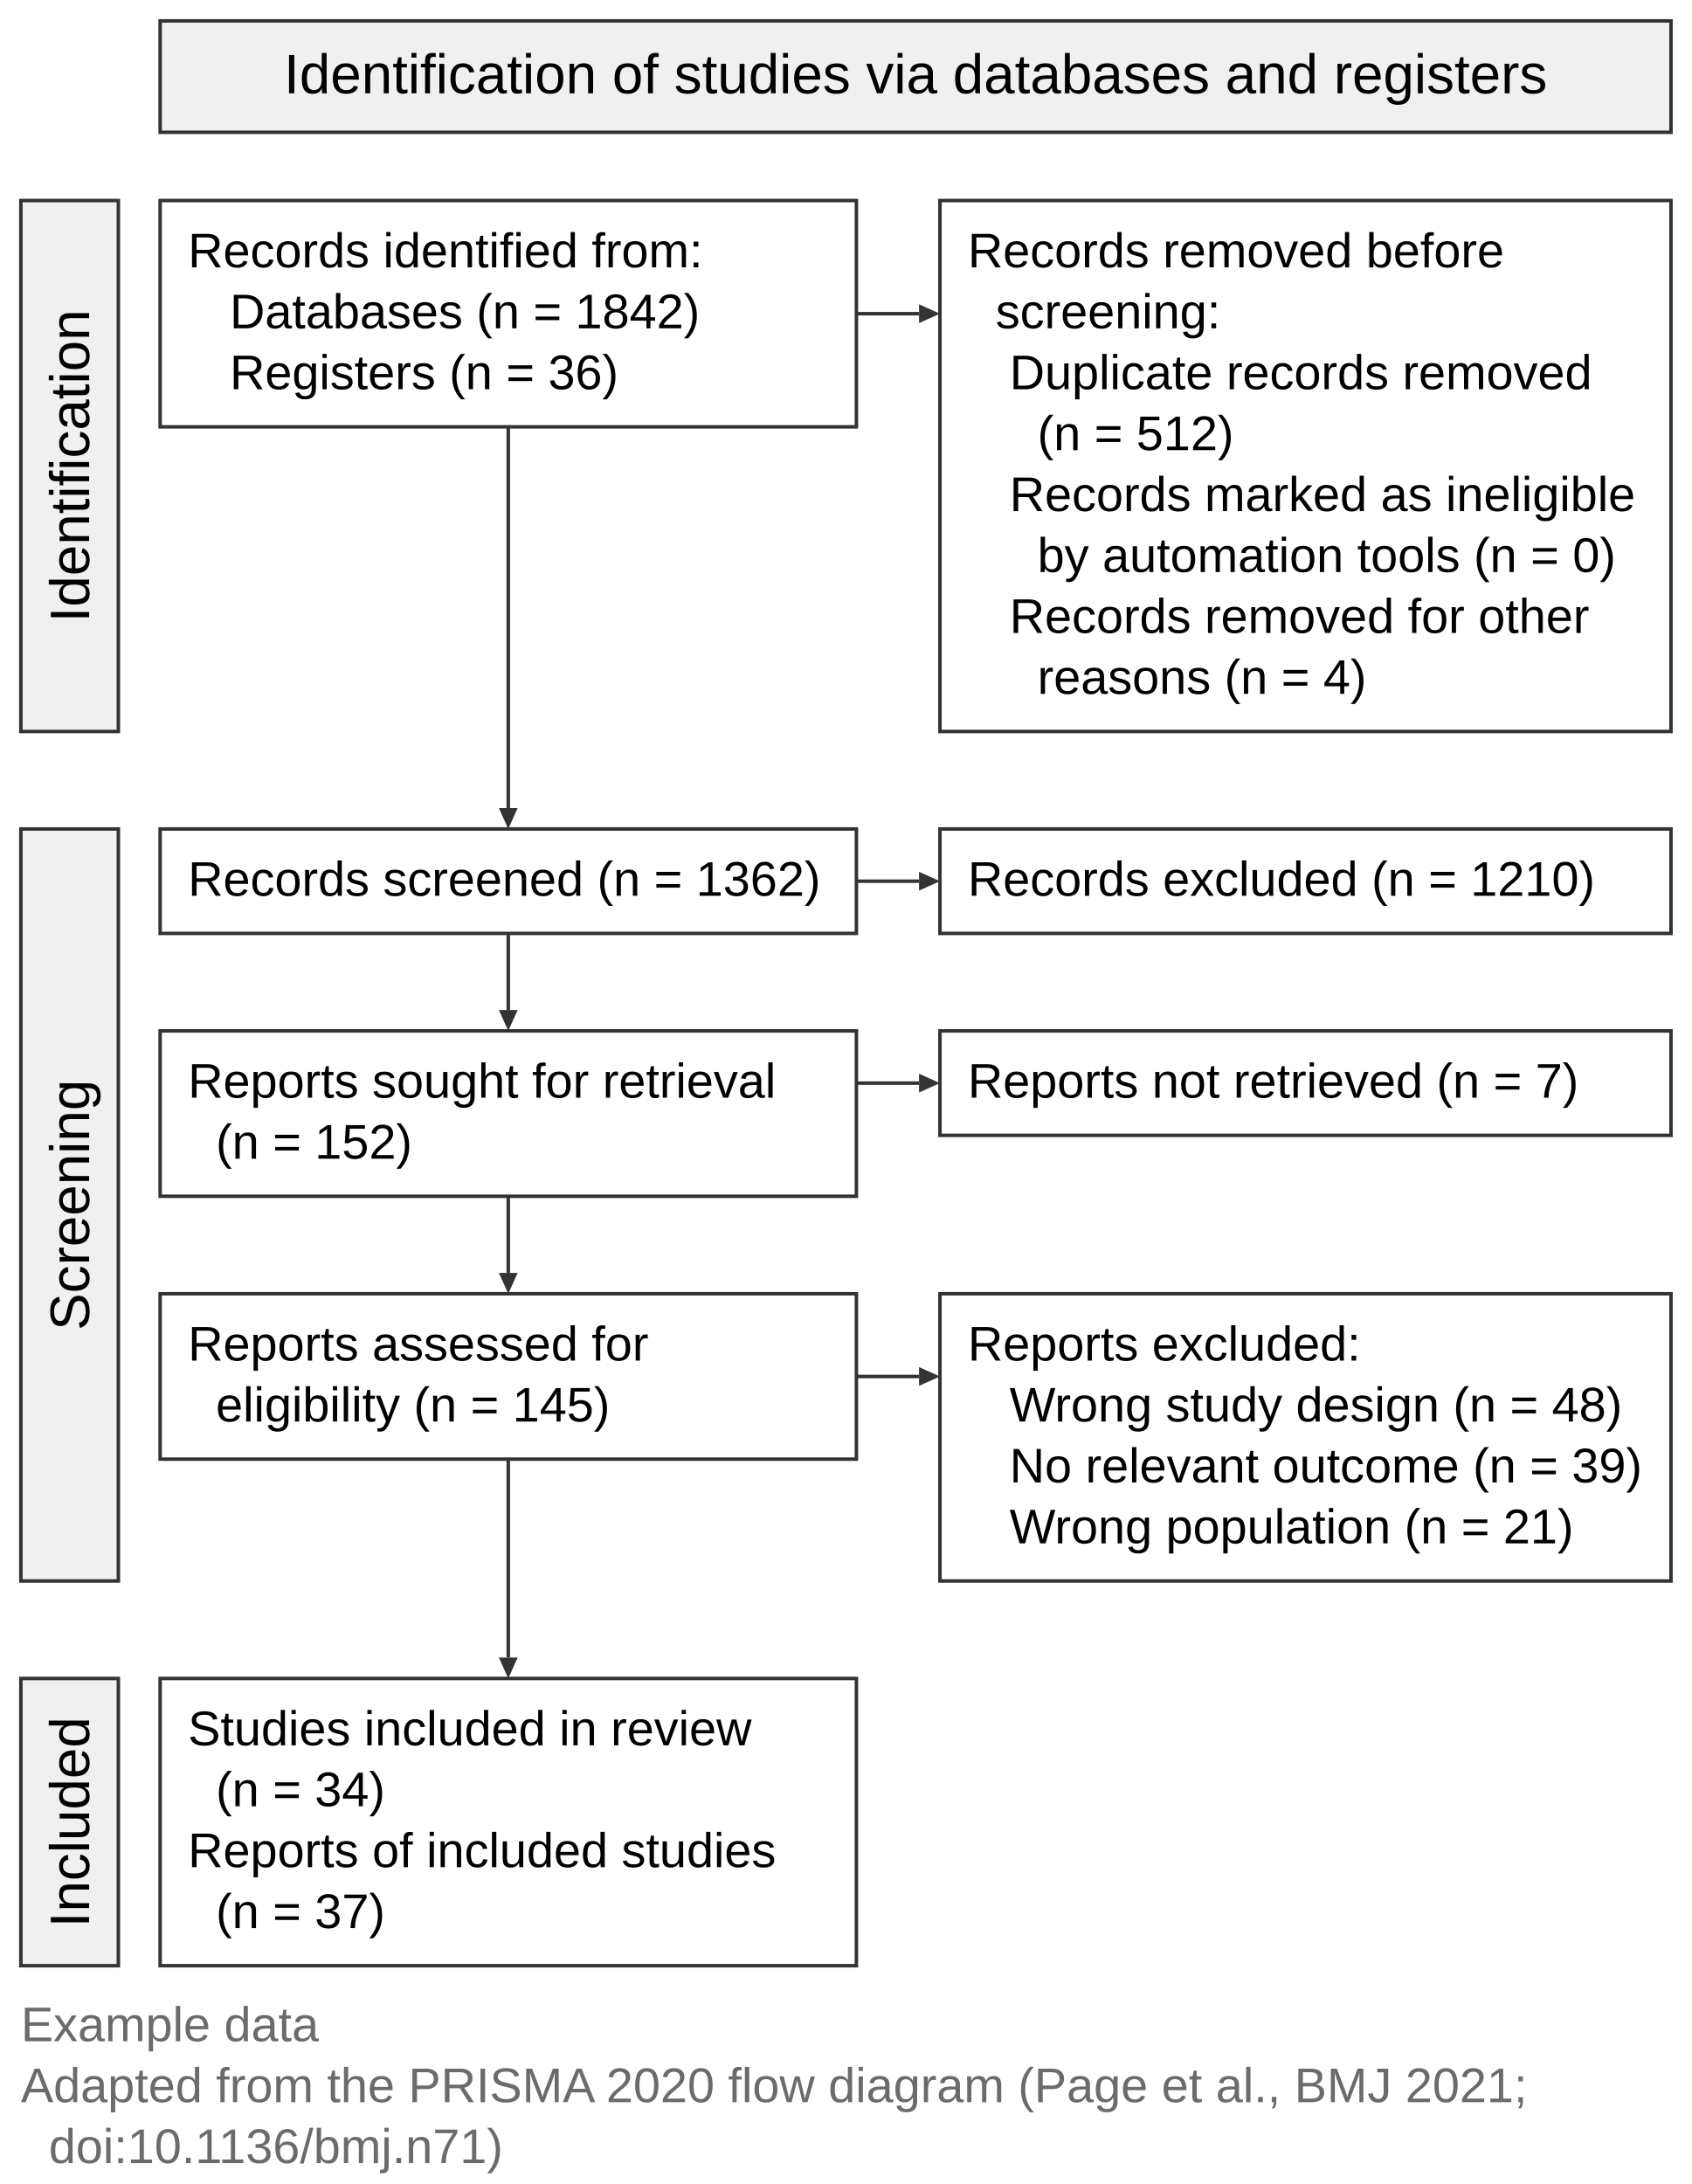
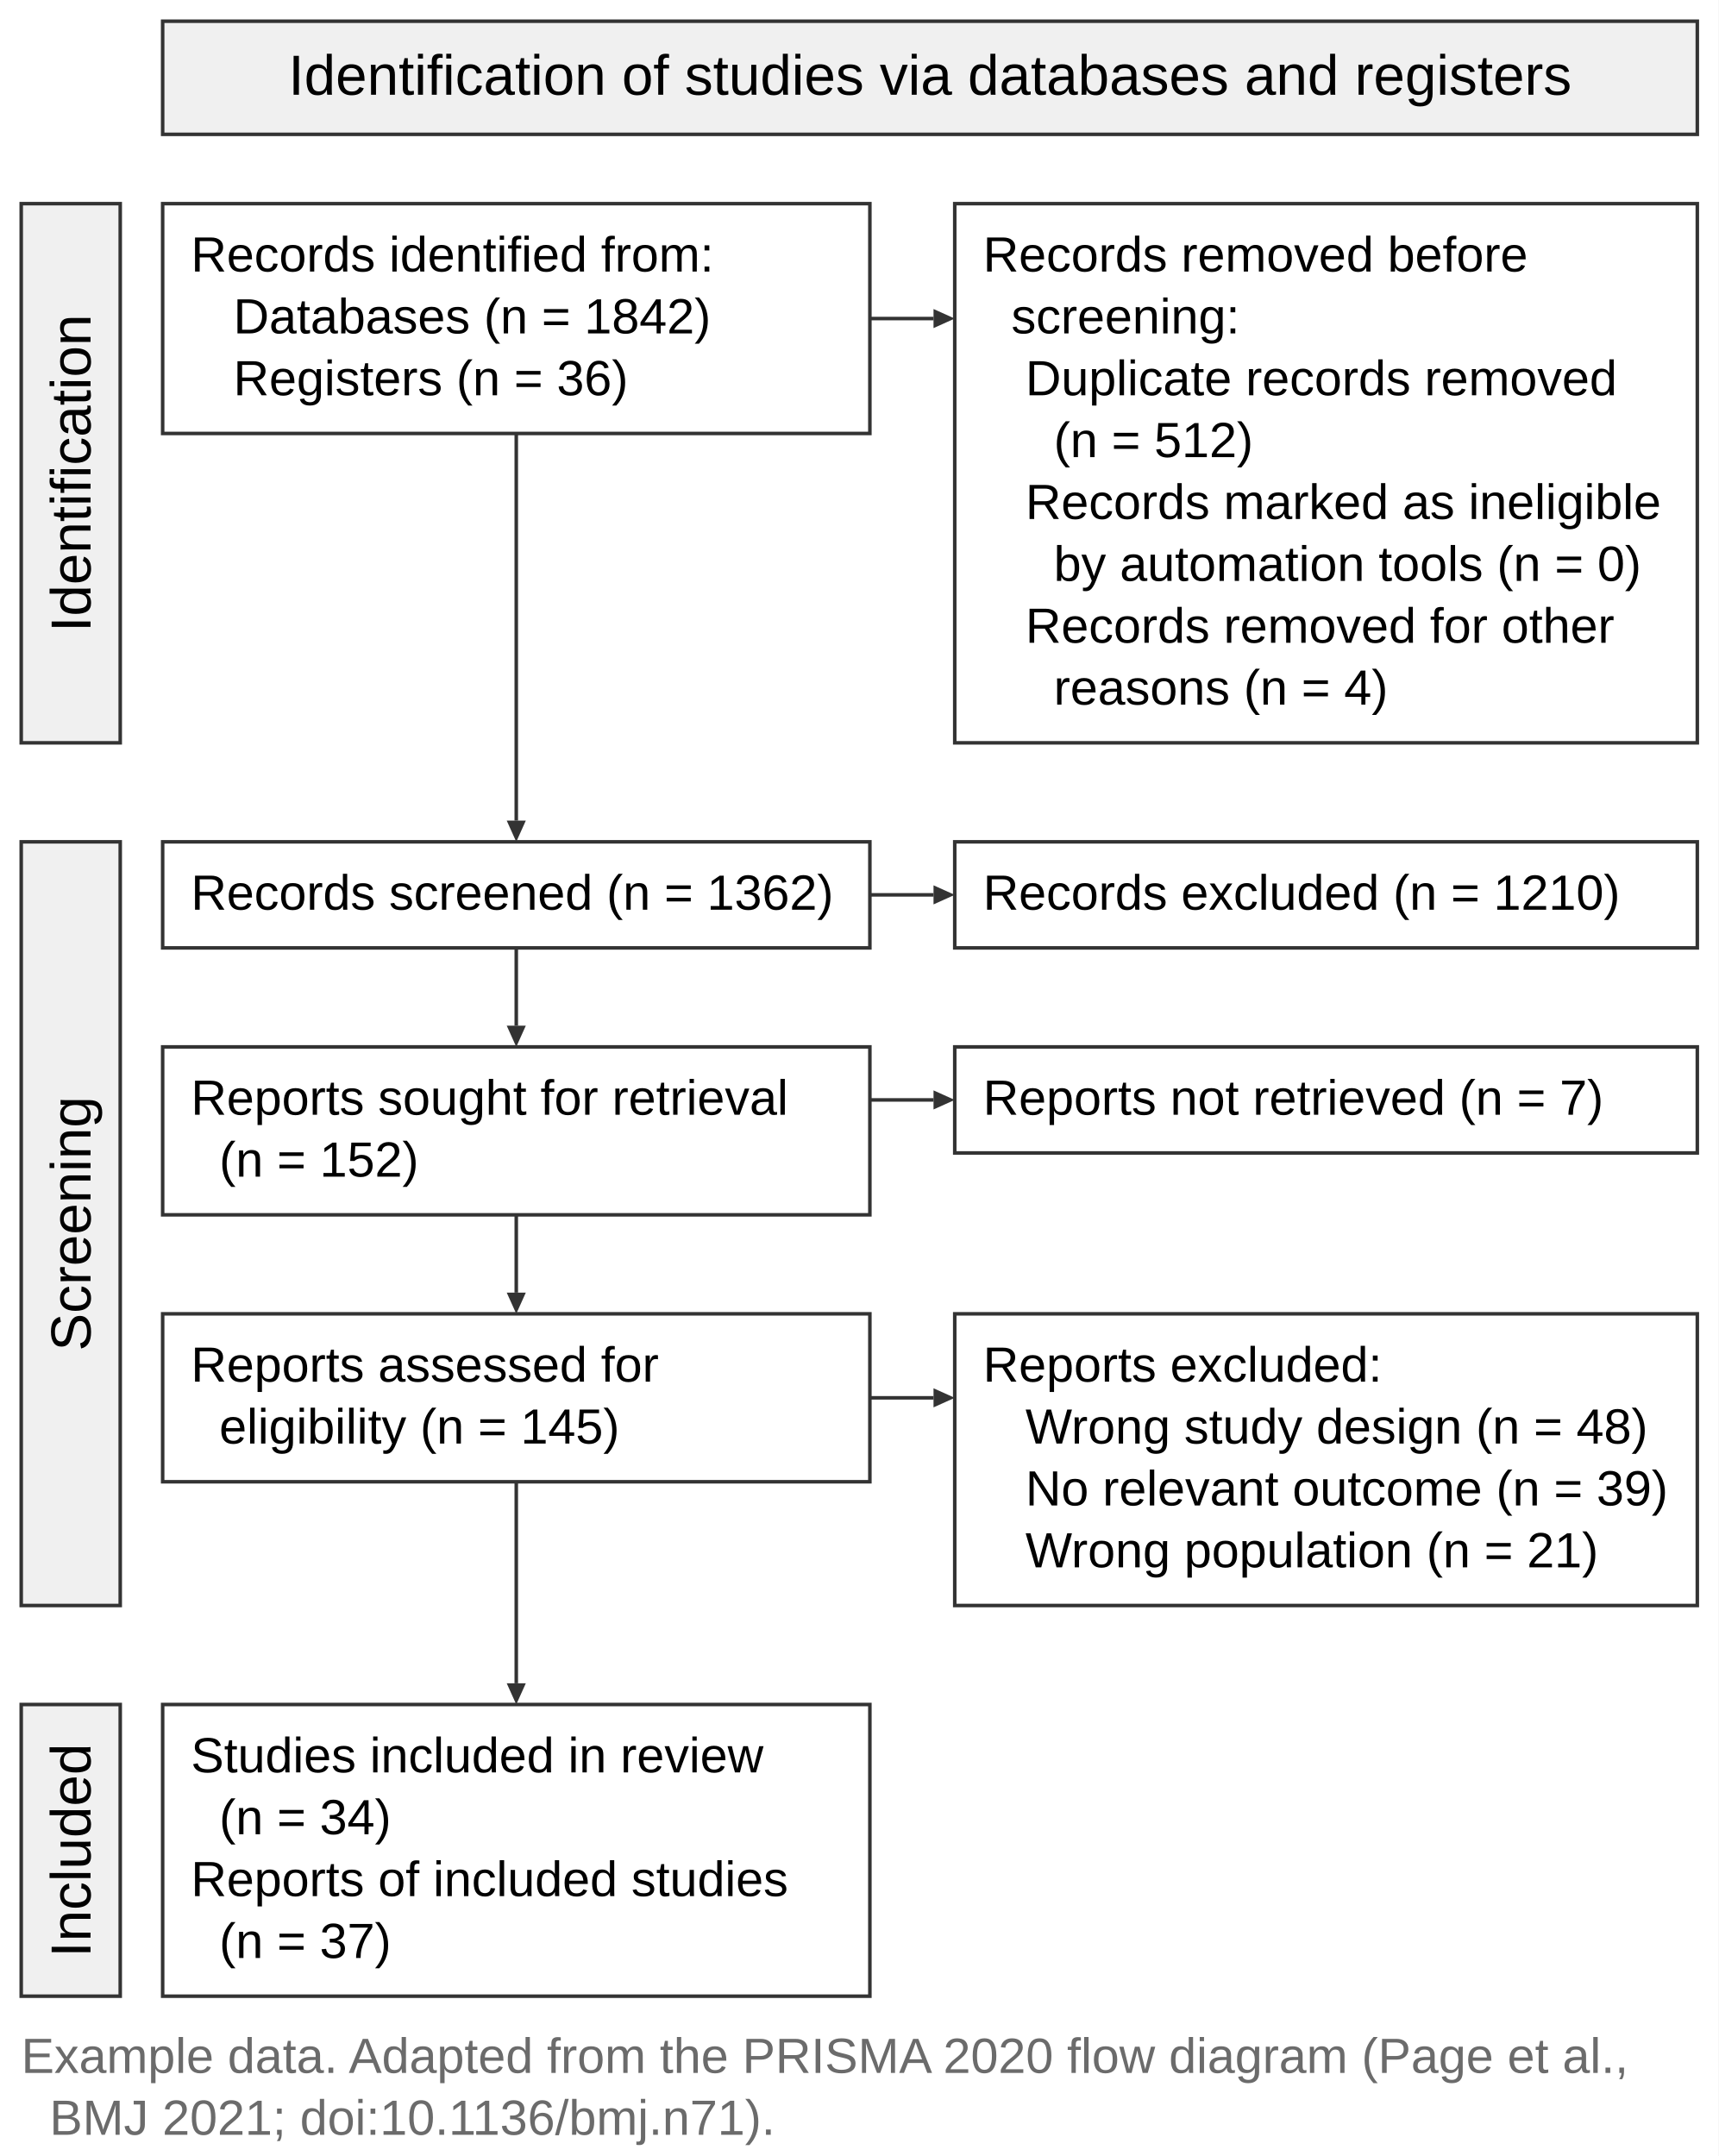
- <svg xmlns="http://www.w3.org/2000/svg" width="243pt" height="313.65pt" viewBox="0 0 243 313.65" font-family="Arial, Helvetica, sans-serif">
-   <rect x="0" y="0" width="243" height="313.65" fill="#FFFFFF" />
+ <svg xmlns="http://www.w3.org/2000/svg" width="243pt" height="304.9pt" viewBox="0 0 243 304.9" font-family="Arial, Helvetica, sans-serif">
+   <rect x="0" y="0" width="243" height="304.9" fill="#FFFFFF" />
  <rect x="3" y="28.8" width="14" height="76.25" fill="#F0F0F0" stroke="#333333" stroke-width="0.5" />
  <text x="12.8" y="66.92" font-size="8" fill="#000000" text-anchor="middle" transform="rotate(-90 12.8 66.92)">Identification</text>
  <rect x="3" y="119.05" width="14" height="108" fill="#F0F0F0" stroke="#333333" stroke-width="0.5" />
  <text x="12.8" y="173.05" font-size="8" fill="#000000" text-anchor="middle" transform="rotate(-90 12.8 173.05)">Screening</text>
  <rect x="3" y="241.05" width="14" height="41.25" fill="#F0F0F0" stroke="#333333" stroke-width="0.5" />
  <text x="12.8" y="261.68" font-size="8" fill="#000000" text-anchor="middle" transform="rotate(-90 12.8 261.68)">Included</text>
  <rect x="23" y="3" width="217" height="16" fill="#F0F0F0" stroke="#333333" stroke-width="0.5" />
  <text x="131.5" y="13.4" font-size="8" fill="#000000" text-anchor="middle">Identification of studies via databases and registers</text>
  <rect x="23" y="28.8" width="100" height="32.5" fill="#FFFFFF" stroke="#333333" stroke-width="0.5" />
  <text x="27" y="38.4" font-size="7" fill="#000000">Records identified from:</text>
  <text x="33" y="47.15" font-size="7" fill="#000000">Databases (n = 1842)</text>
  <text x="33" y="55.9" font-size="7" fill="#000000">Registers (n = 36)</text>
  <rect x="135" y="28.8" width="105" height="76.25" fill="#FFFFFF" stroke="#333333" stroke-width="0.5" />
  <text x="139" y="38.4" font-size="7" fill="#000000">Records removed before</text>
  <text x="143" y="47.15" font-size="7" fill="#000000">screening:</text>
  <text x="145" y="55.9" font-size="7" fill="#000000">Duplicate records removed</text>
  <text x="149" y="64.65" font-size="7" fill="#000000">(n = 512)</text>
  <text x="145" y="73.4" font-size="7" fill="#000000">Records marked as ineligible</text>
  <text x="149" y="82.15" font-size="7" fill="#000000">by automation tools (n = 0)</text>
  <text x="145" y="90.9" font-size="7" fill="#000000">Records removed for other</text>
  <text x="149" y="99.65" font-size="7" fill="#000000">reasons (n = 4)</text>
  <rect x="23" y="119.05" width="100" height="15" fill="#FFFFFF" stroke="#333333" stroke-width="0.5" />
  <text x="27" y="128.65" font-size="7" fill="#000000">Records screened (n = 1362)</text>
  <rect x="135" y="119.05" width="105" height="15" fill="#FFFFFF" stroke="#333333" stroke-width="0.5" />
  <text x="139" y="128.65" font-size="7" fill="#000000">Records excluded (n = 1210)</text>
  <rect x="23" y="148.05" width="100" height="23.75" fill="#FFFFFF" stroke="#333333" stroke-width="0.5" />
  <text x="27" y="157.65" font-size="7" fill="#000000">Reports sought for retrieval</text>
  <text x="31" y="166.4" font-size="7" fill="#000000">(n = 152)</text>
  <rect x="135" y="148.05" width="105" height="15" fill="#FFFFFF" stroke="#333333" stroke-width="0.5" />
  <text x="139" y="157.65" font-size="7" fill="#000000">Reports not retrieved (n = 7)</text>
  <rect x="23" y="185.8" width="100" height="23.75" fill="#FFFFFF" stroke="#333333" stroke-width="0.5" />
  <text x="27" y="195.4" font-size="7" fill="#000000">Reports assessed for</text>
  <text x="31" y="204.15" font-size="7" fill="#000000">eligibility (n = 145)</text>
  <rect x="135" y="185.8" width="105" height="41.25" fill="#FFFFFF" stroke="#333333" stroke-width="0.5" />
  <text x="139" y="195.4" font-size="7" fill="#000000">Reports excluded:</text>
  <text x="145" y="204.15" font-size="7" fill="#000000">Wrong study design (n = 48)</text>
  <text x="145" y="212.9" font-size="7" fill="#000000">No relevant outcome (n = 39)</text>
  <text x="145" y="221.65" font-size="7" fill="#000000">Wrong population (n = 21)</text>
  <rect x="23" y="241.05" width="100" height="41.25" fill="#FFFFFF" stroke="#333333" stroke-width="0.5" />
  <text x="27" y="250.65" font-size="7" fill="#000000">Studies included in review</text>
  <text x="31" y="259.4" font-size="7" fill="#000000">(n = 34)</text>
  <text x="27" y="268.15" font-size="7" fill="#000000">Reports of included studies</text>
  <text x="31" y="276.9" font-size="7" fill="#000000">(n = 37)</text>
  <polyline points="73,61.3 73,116.05" fill="none" stroke="#333333" stroke-width="0.5" />
  <polygon points="73,119.05 71.65,116.05 74.35,116.05" fill="#333333" />
  <polyline points="73,134.05 73,145.05" fill="none" stroke="#333333" stroke-width="0.5" />
  <polygon points="73,148.05 71.65,145.05 74.35,145.05" fill="#333333" />
  <polyline points="73,171.8 73,182.8" fill="none" stroke="#333333" stroke-width="0.5" />
  <polygon points="73,185.8 71.65,182.8 74.35,182.8" fill="#333333" />
  <polyline points="73,209.55 73,238.05" fill="none" stroke="#333333" stroke-width="0.5" />
  <polygon points="73,241.05 71.65,238.05 74.35,238.05" fill="#333333" />
  <polyline points="123,45.05 132,45.05" fill="none" stroke="#333333" stroke-width="0.5" />
  <polygon points="135,45.05 132,46.4 132,43.7" fill="#333333" />
  <polyline points="123,126.55 132,126.55" fill="none" stroke="#333333" stroke-width="0.5" />
  <polygon points="135,126.55 132,127.9 132,125.2" fill="#333333" />
  <polyline points="123,155.55 132,155.55" fill="none" stroke="#333333" stroke-width="0.5" />
  <polygon points="135,155.55 132,156.9 132,154.2" fill="#333333" />
  <polyline points="123,197.68 132,197.68" fill="none" stroke="#333333" stroke-width="0.5" />
  <polygon points="135,197.68 132,199.03 132,196.33" fill="#333333" />
-   <text x="3" y="293.15" font-size="7" fill="#6B6B6B">Example data</text>
-   <text x="3" y="301.9" font-size="7" fill="#6B6B6B">Adapted from the PRISMA 2020 flow diagram (Page et al., BMJ 2021;</text>
-   <text x="7" y="310.65" font-size="7" fill="#6B6B6B">doi:10.1136/bmj.n71)</text>
+   <text x="3" y="293.15" font-size="7" fill="#6B6B6B">Example data. Adapted from the PRISMA 2020 flow diagram (Page et al.,</text>
+   <text x="7" y="301.9" font-size="7" fill="#6B6B6B">BMJ 2021; doi:10.1136/bmj.n71).</text>
</svg>
